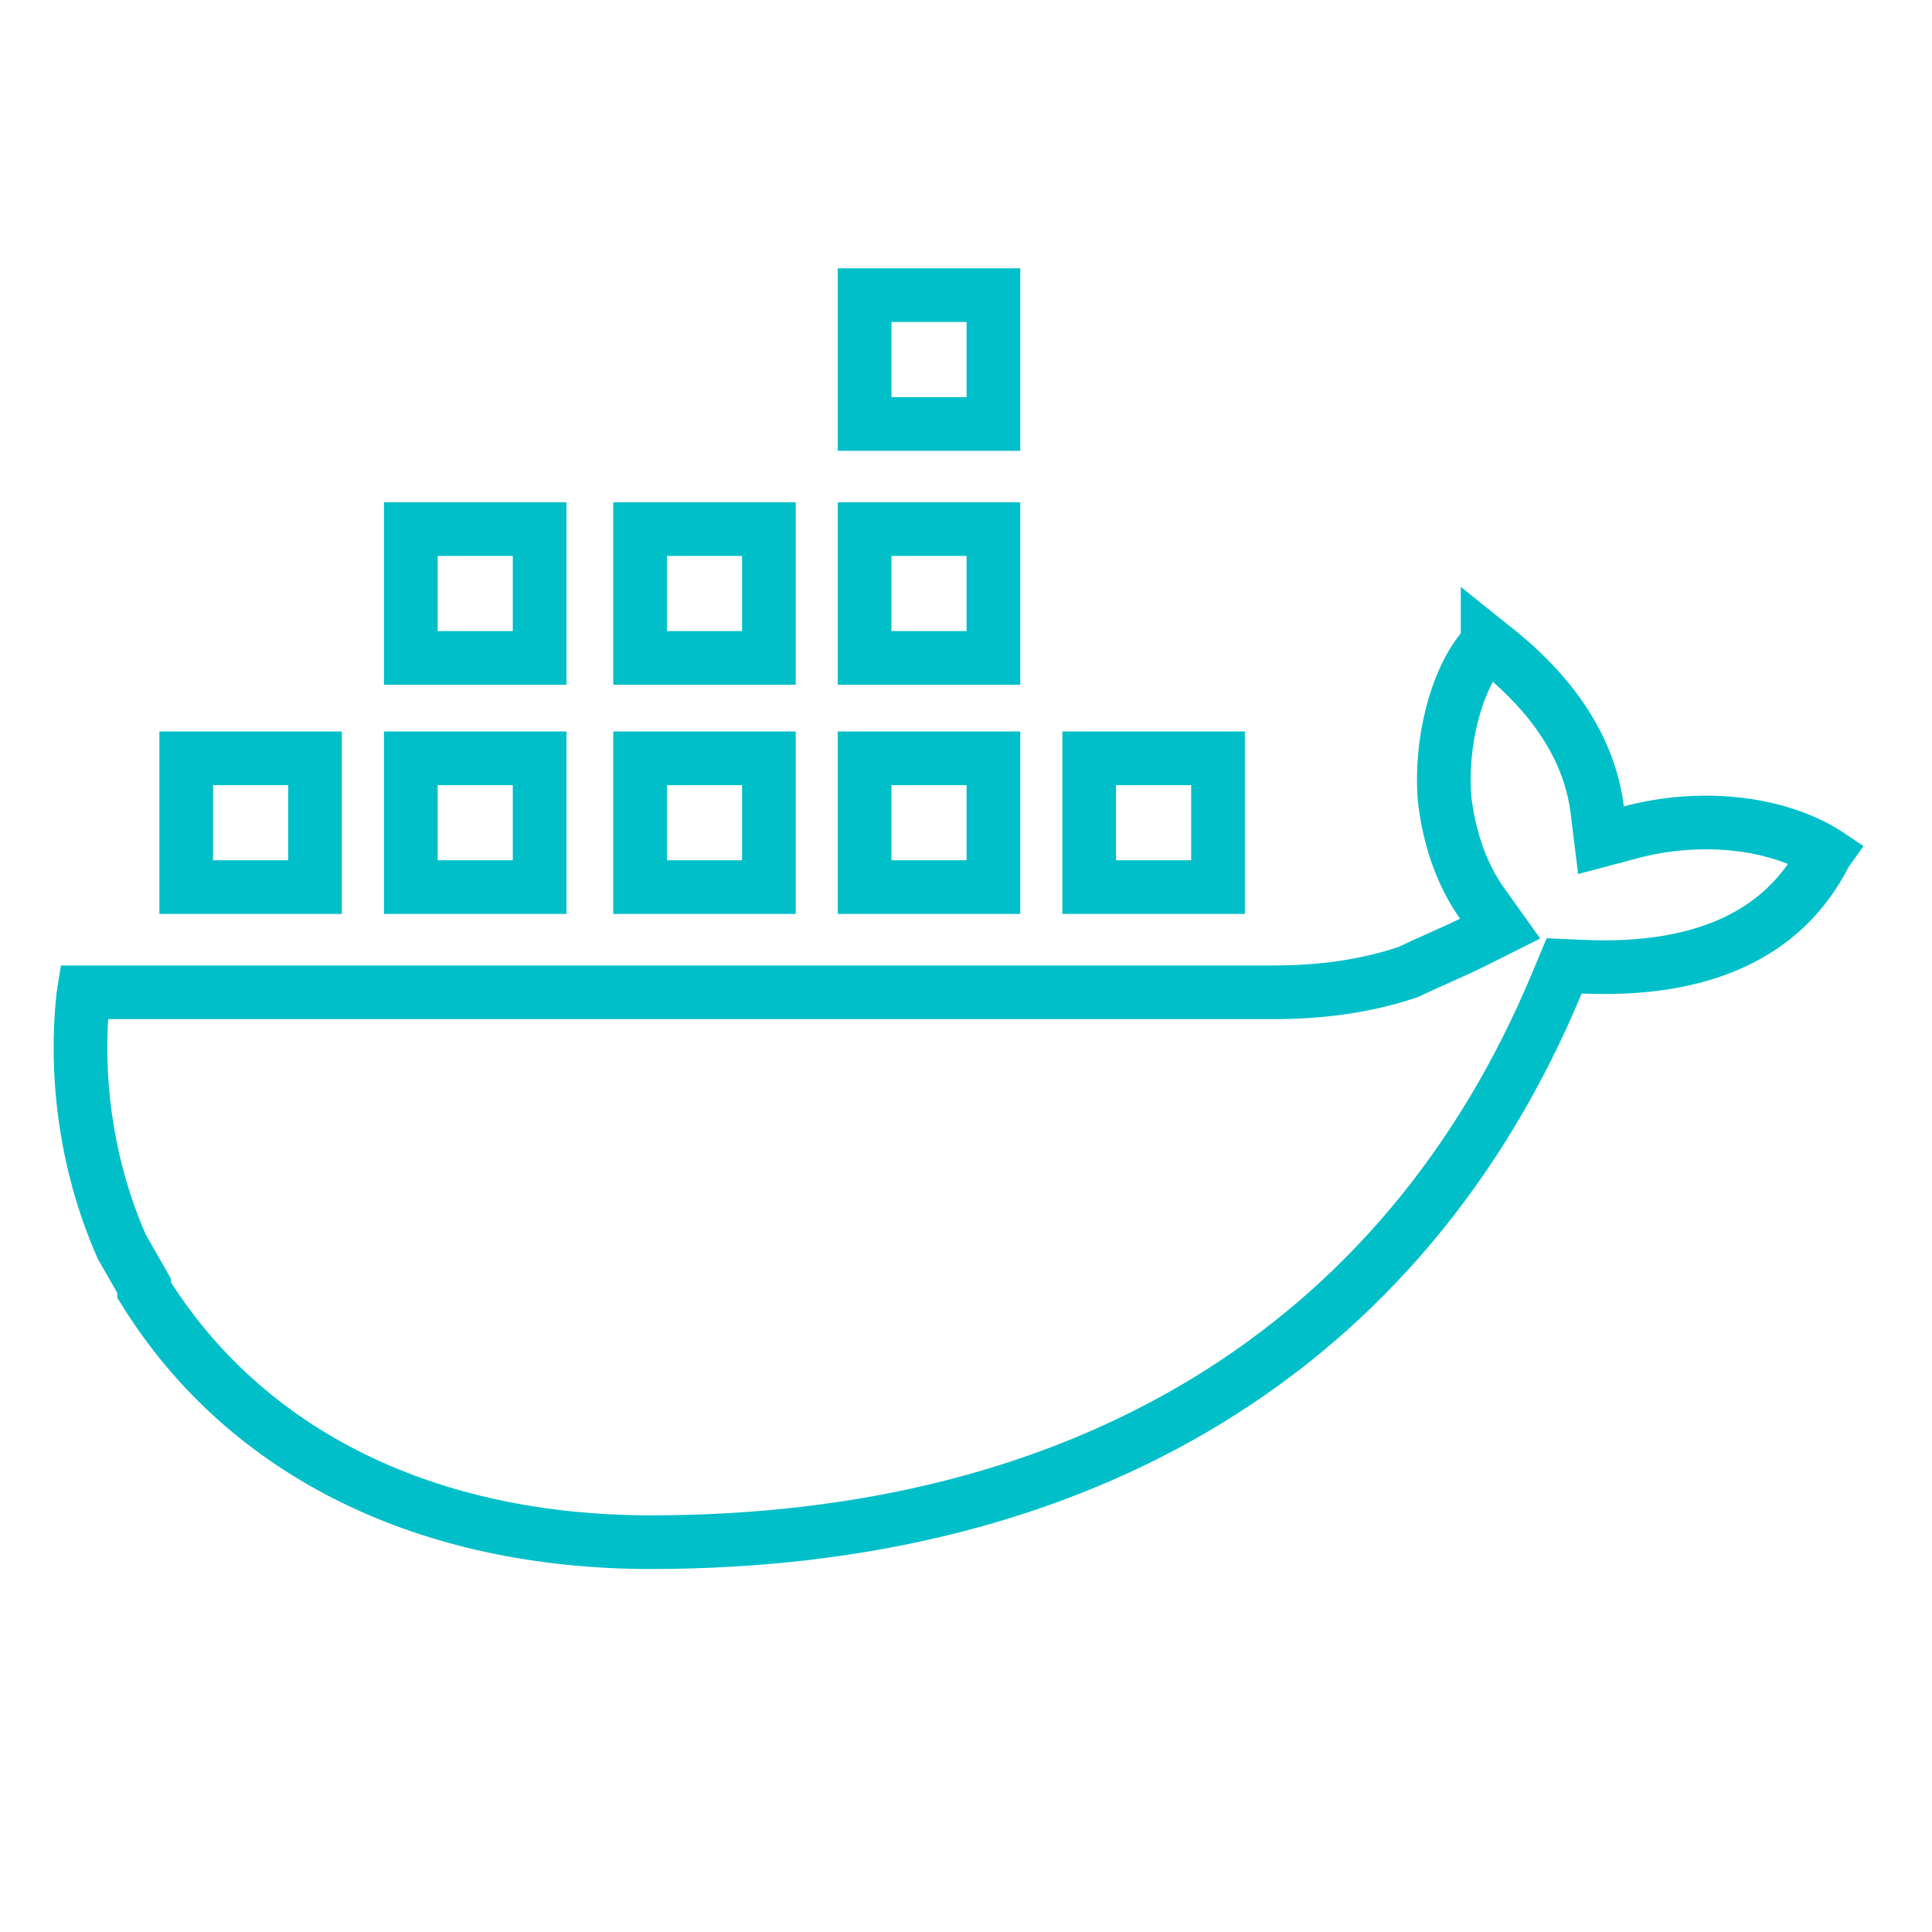
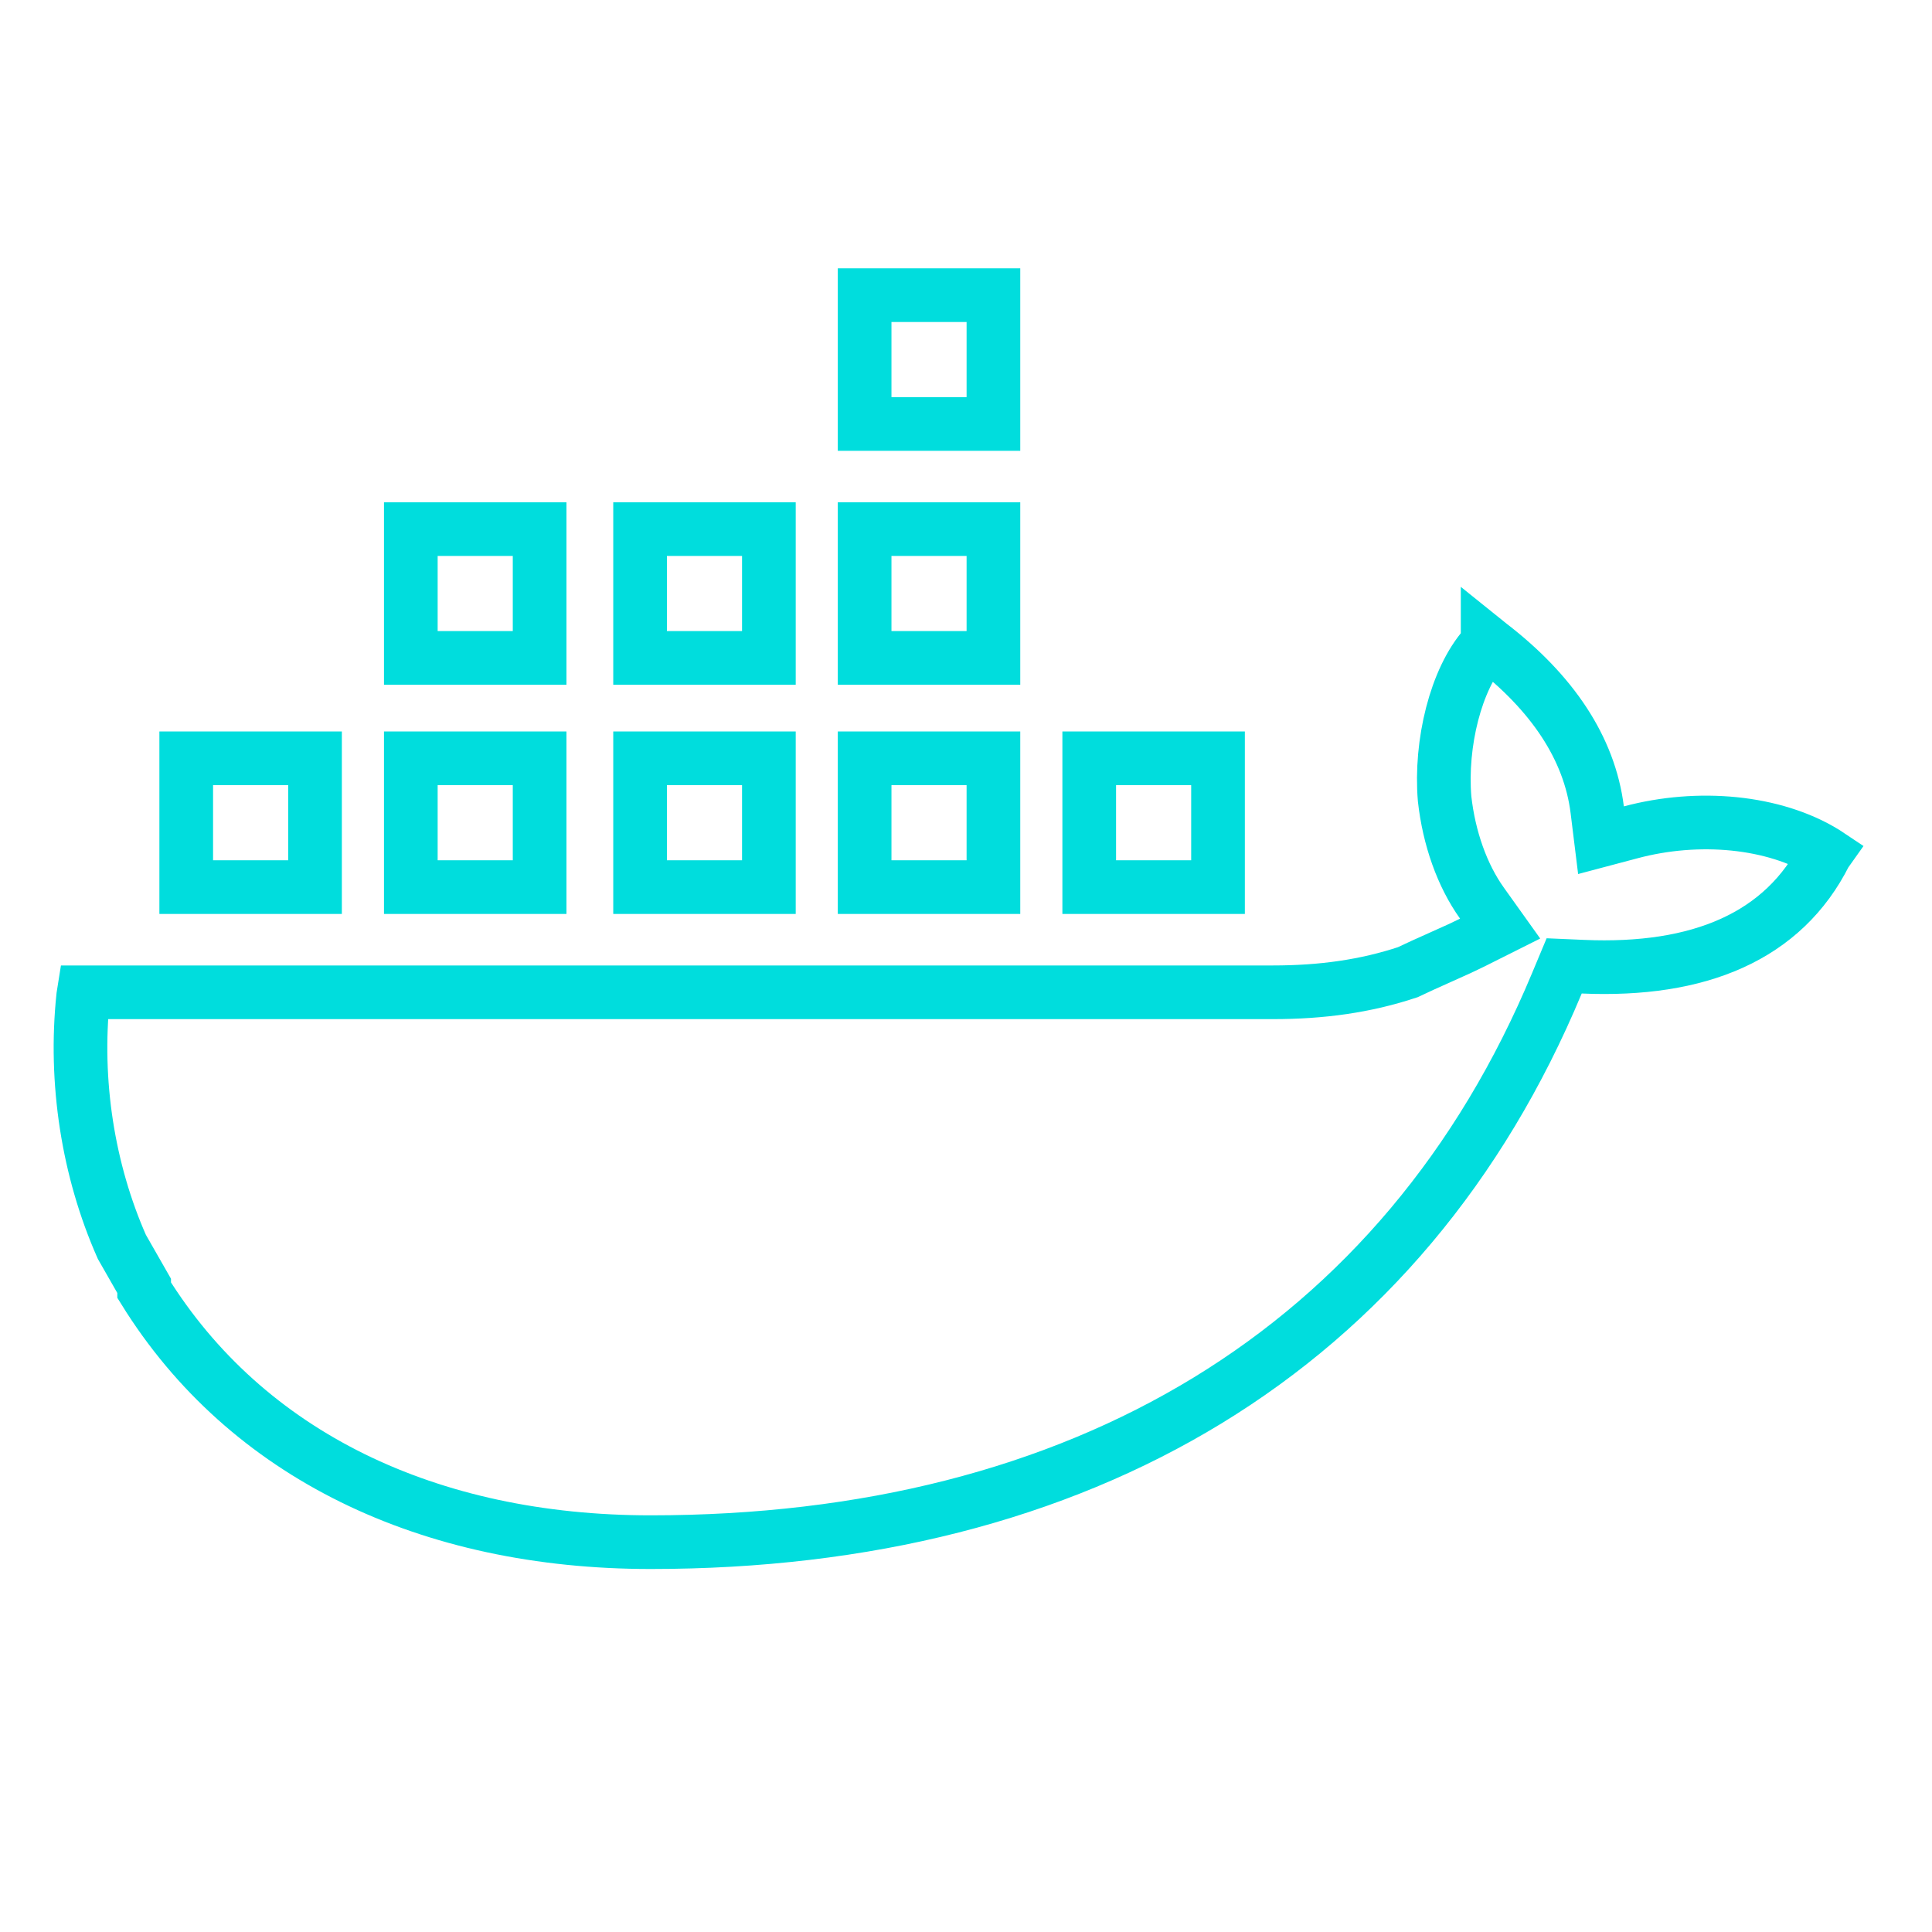
<svg xmlns="http://www.w3.org/2000/svg" width="36" height="36" viewBox="0 0 36 36">
-   <g fill-rule="nonzero" stroke="#00bfc8" fill="none">
+   <g fill-rule="nonzero" stroke="#00DDDD" fill="none">
    <path d="M27.72 11.98l-.053.065c-.54.607-.834 1.808-.749 2.838.082.736.327 1.429.695 1.944l.34.476-.523.262c-.155.077-.286.137-.587.271-.287.128-.41.184-.612.28-.784.26-1.598.374-2.512.374H1.562l-.012.075c-.168 1.59.09 3.243.721 4.669l.415.726v.08c1.905 3.075 5.304 4.696 9.438 4.696 8.015 0 14.036-3.573 16.887-10.415l.135-.323.349.015c2.16.094 3.74-.557 4.518-2.111l.005-.007-.012-.008c-.95-.584-2.354-.716-3.62-.378l-.554.147-.07-.568c-.144-1.148-.84-2.182-1.996-3.072l-.046-.037z" />
    <path d="M18.511 14.13h-2.4v2.4h2.4v-2.4zM18.511 9.859h-2.4v2.4h2.4v-2.4zM18.511 5.5h-2.4v2.4h2.4V5.5zM22.696 14.13h-2.4v2.4h2.4v-2.4zM10.055 14.13h-2.4v2.4h2.4v-2.4zM14.327 14.13h-2.4v2.4h2.4v-2.4zM5.87 14.13h-2.4v2.4h2.4v-2.4zM14.327 9.859h-2.4v2.4h2.4v-2.4zM10.055 9.859h-2.4v2.4h2.4v-2.4z" />
  </g>
</svg>
